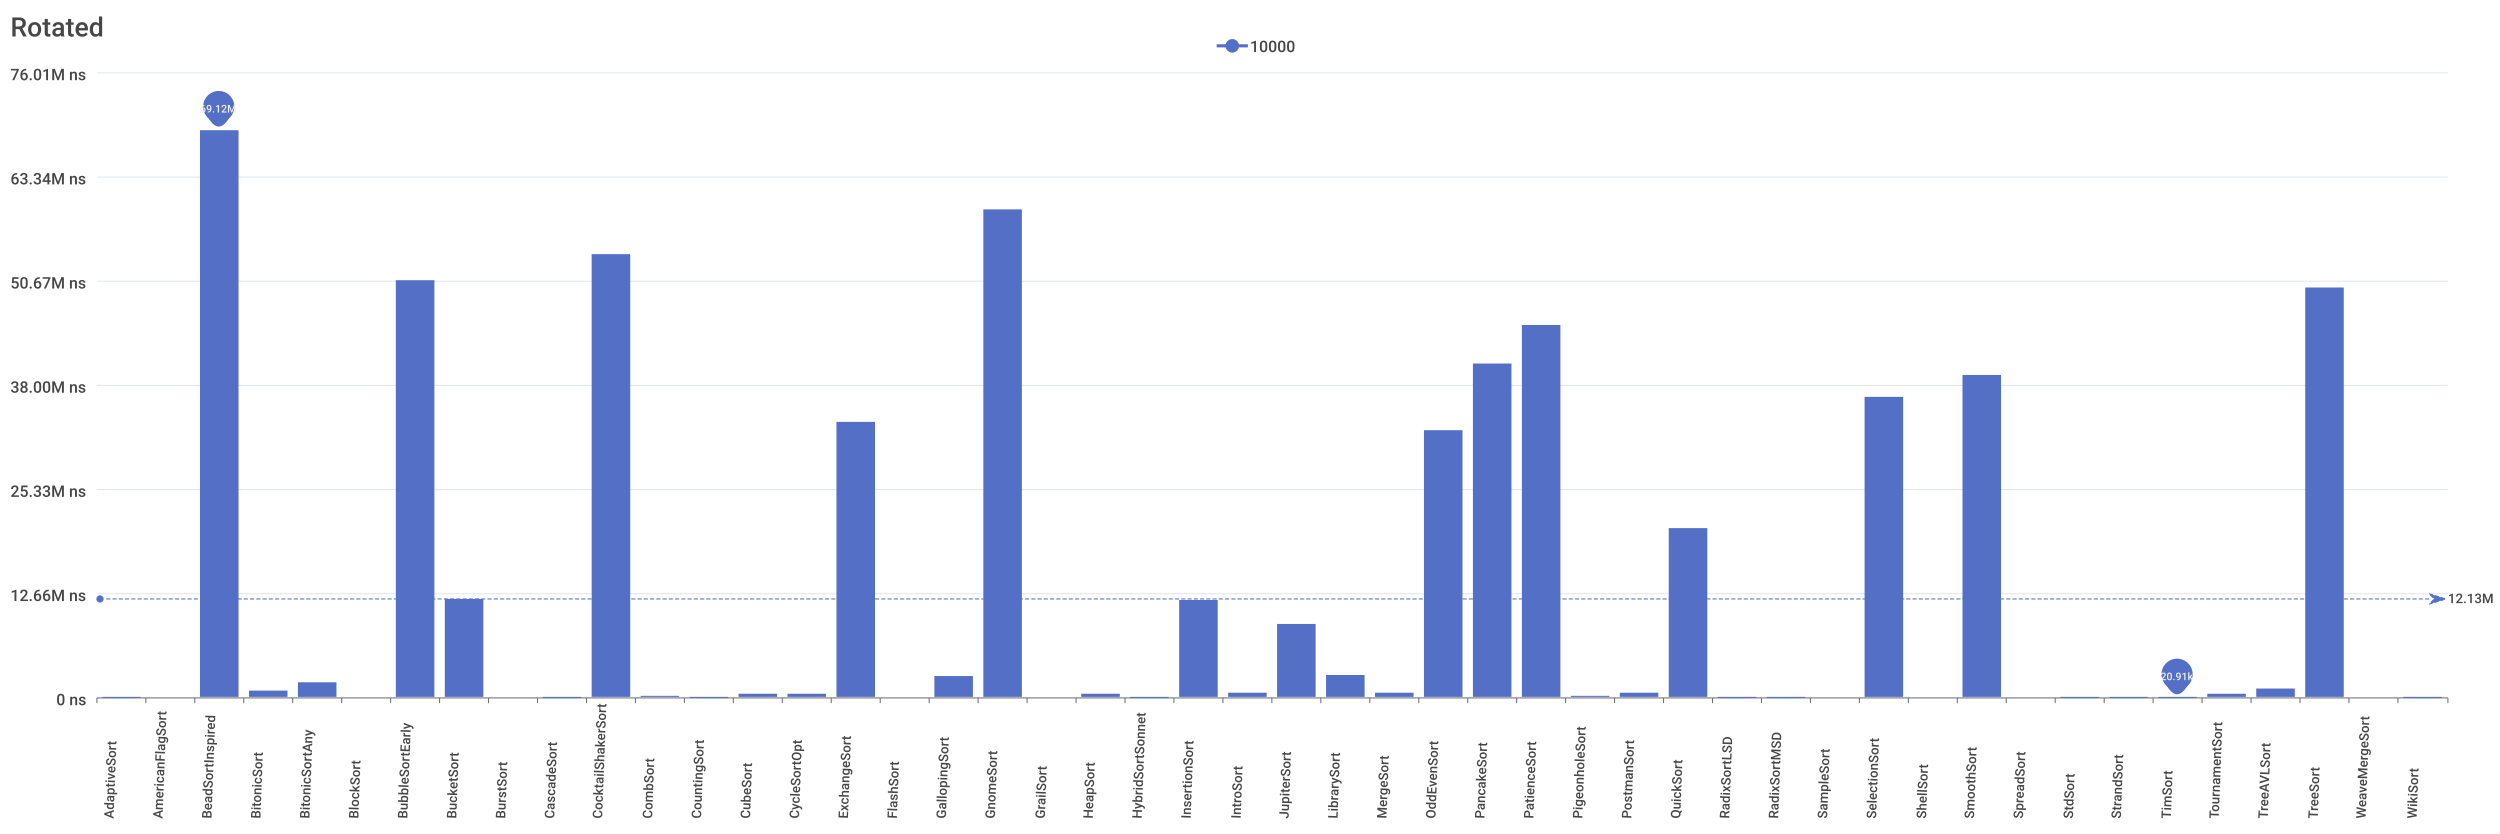
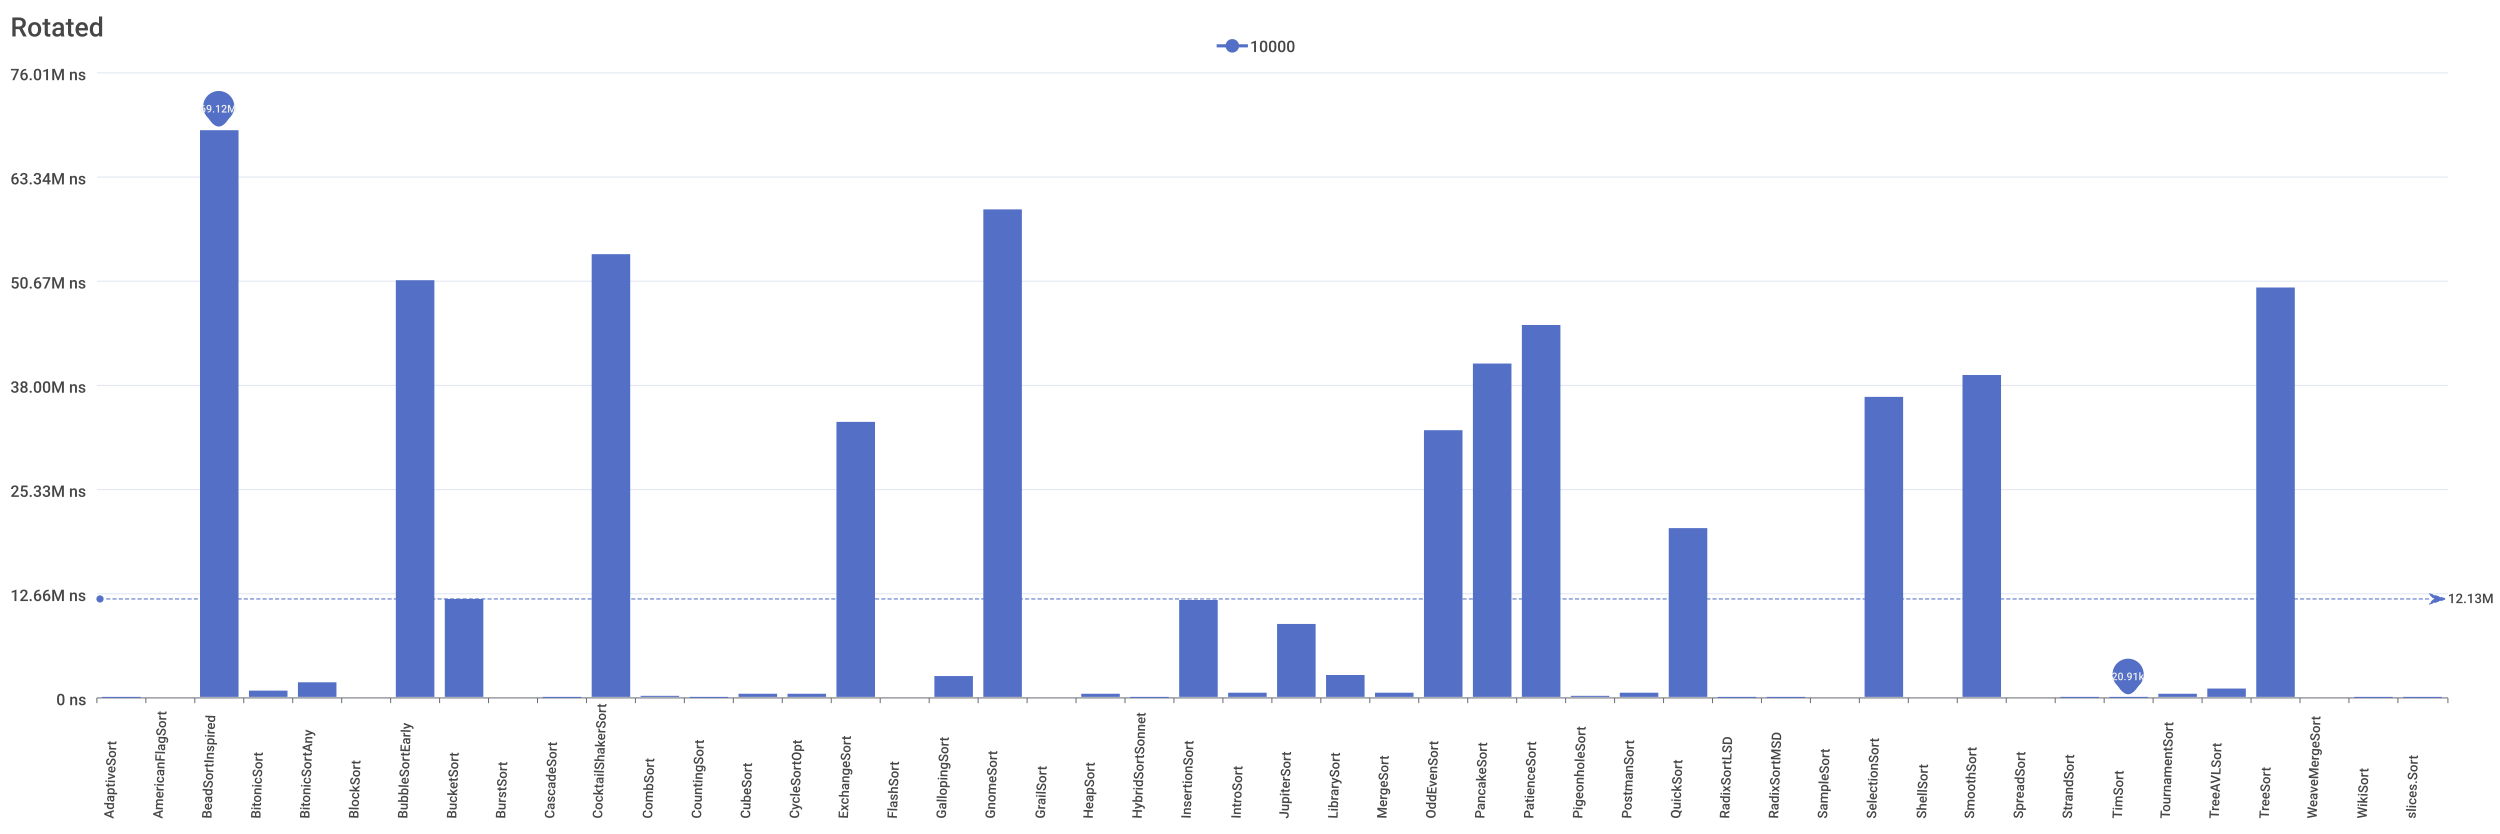
<svg xmlns="http://www.w3.org/2000/svg" width="2400" height="800">\n<path d="M 0 0 L 2400 0 L 2400 800 L 0 800 L 0 0" style="stroke-width:0;stroke:none;fill:rgba(255,255,255,1.0)" />
  <path d="M 1168 44 L 1198 44" style="stroke-width:3;stroke:rgba(84,112,198,1.0);fill:rgba(84,112,198,1.0)" />
  <circle cx="1183" cy="44" r="5" style="stroke-width:3;stroke:rgba(84,112,198,1.0);fill:rgba(84,112,198,1.0)" />
  <path d="" style="stroke-width:3;stroke:rgba(84,112,198,1.0);fill:rgba(84,112,198,1.0)" />
  <text x="1200" y="50" style="stroke-width:0;stroke:none;fill:rgba(70,70,70,1.0);font-size:15.3px;font-family:'Roboto Medium',sans-serif">10000</text>
  <text x="10" y="35" style="stroke-width:0;stroke:none;fill:rgba(70,70,70,1.0);font-size:25.6px;font-family:'Roboto Medium',sans-serif">Rotated</text>
  <text x="10" y="77" style="stroke-width:0;stroke:none;fill:rgba(70,70,70,1.0);font-size:15.3px;font-family:'Roboto Medium',sans-serif">76.01M ns</text>
  <text x="10" y="177" style="stroke-width:0;stroke:none;fill:rgba(70,70,70,1.0);font-size:15.3px;font-family:'Roboto Medium',sans-serif">63.34M ns</text>
  <text x="10" y="277" style="stroke-width:0;stroke:none;fill:rgba(70,70,70,1.0);font-size:15.3px;font-family:'Roboto Medium',sans-serif">50.67M ns</text>
  <text x="10" y="377" style="stroke-width:0;stroke:none;fill:rgba(70,70,70,1.0);font-size:15.3px;font-family:'Roboto Medium',sans-serif">38.00M ns</text>
  <text x="10" y="477" style="stroke-width:0;stroke:none;fill:rgba(70,70,70,1.0);font-size:15.3px;font-family:'Roboto Medium',sans-serif">25.33M ns</text>
  <text x="10" y="577" style="stroke-width:0;stroke:none;fill:rgba(70,70,70,1.0);font-size:15.3px;font-family:'Roboto Medium',sans-serif">12.66M ns</text>
  <text x="54" y="677" style="stroke-width:0;stroke:none;fill:rgba(70,70,70,1.0);font-size:15.3px;font-family:'Roboto Medium',sans-serif">0 ns</text>
  <path d="M 93 70 L 2350 70" style="stroke-width:1;stroke:rgba(224,230,242,1.0);fill:none" />
  <path d="M 93 170 L 2350 170" style="stroke-width:1;stroke:rgba(224,230,242,1.0);fill:none" />
  <path d="M 93 270 L 2350 270" style="stroke-width:1;stroke:rgba(224,230,242,1.0);fill:none" />
  <path d="M 93 370 L 2350 370" style="stroke-width:1;stroke:rgba(224,230,242,1.0);fill:none" />
  <path d="M 93 470 L 2350 470" style="stroke-width:1;stroke:rgba(224,230,242,1.0);fill:none" />
  <path d="M 93 570 L 2350 570" style="stroke-width:1;stroke:rgba(224,230,242,1.0);fill:none" />
  <path d="M 93 675 L 93 670" style="stroke-width:1;stroke:rgba(110,112,121,1.0);fill:none" />
  <path d="M 140 675 L 140 670" style="stroke-width:1;stroke:rgba(110,112,121,1.0);fill:none" />
  <path d="M 187 675 L 187 670" style="stroke-width:1;stroke:rgba(110,112,121,1.0);fill:none" />
  <path d="M 234 675 L 234 670" style="stroke-width:1;stroke:rgba(110,112,121,1.0);fill:none" />
  <path d="M 281 675 L 281 670" style="stroke-width:1;stroke:rgba(110,112,121,1.0);fill:none" />
  <path d="M 328 675 L 328 670" style="stroke-width:1;stroke:rgba(110,112,121,1.0);fill:none" />
  <path d="M 375 675 L 375 670" style="stroke-width:1;stroke:rgba(110,112,121,1.0);fill:none" />
  <path d="M 422 675 L 422 670" style="stroke-width:1;stroke:rgba(110,112,121,1.0);fill:none" />
  <path d="M 469 675 L 469 670" style="stroke-width:1;stroke:rgba(110,112,121,1.0);fill:none" />
  <path d="M 516 675 L 516 670" style="stroke-width:1;stroke:rgba(110,112,121,1.0);fill:none" />
  <path d="M 563 675 L 563 670" style="stroke-width:1;stroke:rgba(110,112,121,1.0);fill:none" />
  <path d="M 610 675 L 610 670" style="stroke-width:1;stroke:rgba(110,112,121,1.0);fill:none" />
  <path d="M 657 675 L 657 670" style="stroke-width:1;stroke:rgba(110,112,121,1.0);fill:none" />
  <path d="M 704 675 L 704 670" style="stroke-width:1;stroke:rgba(110,112,121,1.0);fill:none" />
  <path d="M 751 675 L 751 670" style="stroke-width:1;stroke:rgba(110,112,121,1.0);fill:none" />
  <path d="M 798 675 L 798 670" style="stroke-width:1;stroke:rgba(110,112,121,1.0);fill:none" />
  <path d="M 845 675 L 845 670" style="stroke-width:1;stroke:rgba(110,112,121,1.0);fill:none" />
  <path d="M 892 675 L 892 670" style="stroke-width:1;stroke:rgba(110,112,121,1.0);fill:none" />
  <path d="M 939 675 L 939 670" style="stroke-width:1;stroke:rgba(110,112,121,1.0);fill:none" />
  <path d="M 986 675 L 986 670" style="stroke-width:1;stroke:rgba(110,112,121,1.0);fill:none" />
  <path d="M 1033 675 L 1033 670" style="stroke-width:1;stroke:rgba(110,112,121,1.0);fill:none" />
  <path d="M 1080 675 L 1080 670" style="stroke-width:1;stroke:rgba(110,112,121,1.0);fill:none" />
  <path d="M 1127 675 L 1127 670" style="stroke-width:1;stroke:rgba(110,112,121,1.0);fill:none" />
  <path d="M 1174 675 L 1174 670" style="stroke-width:1;stroke:rgba(110,112,121,1.0);fill:none" />
  <path d="M 1221 675 L 1221 670" style="stroke-width:1;stroke:rgba(110,112,121,1.0);fill:none" />
  <path d="M 1268 675 L 1268 670" style="stroke-width:1;stroke:rgba(110,112,121,1.0);fill:none" />
  <path d="M 1315 675 L 1315 670" style="stroke-width:1;stroke:rgba(110,112,121,1.0);fill:none" />
  <path d="M 1362 675 L 1362 670" style="stroke-width:1;stroke:rgba(110,112,121,1.0);fill:none" />
  <path d="M 1409 675 L 1409 670" style="stroke-width:1;stroke:rgba(110,112,121,1.0);fill:none" />
  <path d="M 1456 675 L 1456 670" style="stroke-width:1;stroke:rgba(110,112,121,1.0);fill:none" />
  <path d="M 1503 675 L 1503 670" style="stroke-width:1;stroke:rgba(110,112,121,1.0);fill:none" />
  <path d="M 1550 675 L 1550 670" style="stroke-width:1;stroke:rgba(110,112,121,1.0);fill:none" />
  <path d="M 1597 675 L 1597 670" style="stroke-width:1;stroke:rgba(110,112,121,1.0);fill:none" />
  <path d="M 1644 675 L 1644 670" style="stroke-width:1;stroke:rgba(110,112,121,1.0);fill:none" />
  <path d="M 1691 675 L 1691 670" style="stroke-width:1;stroke:rgba(110,112,121,1.0);fill:none" />
  <path d="M 1738 675 L 1738 670" style="stroke-width:1;stroke:rgba(110,112,121,1.0);fill:none" />
  <path d="M 1785 675 L 1785 670" style="stroke-width:1;stroke:rgba(110,112,121,1.0);fill:none" />
  <path d="M 1832 675 L 1832 670" style="stroke-width:1;stroke:rgba(110,112,121,1.0);fill:none" />
  <path d="M 1879 675 L 1879 670" style="stroke-width:1;stroke:rgba(110,112,121,1.0);fill:none" />
  <path d="M 1926 675 L 1926 670" style="stroke-width:1;stroke:rgba(110,112,121,1.0);fill:none" />
  <path d="M 1973 675 L 1973 670" style="stroke-width:1;stroke:rgba(110,112,121,1.0);fill:none" />
  <path d="M 2020 675 L 2020 670" style="stroke-width:1;stroke:rgba(110,112,121,1.0);fill:none" />
  <path d="M 2067 675 L 2067 670" style="stroke-width:1;stroke:rgba(110,112,121,1.0);fill:none" />
  <path d="M 2114 675 L 2114 670" style="stroke-width:1;stroke:rgba(110,112,121,1.0);fill:none" />
  <path d="M 2161 675 L 2161 670" style="stroke-width:1;stroke:rgba(110,112,121,1.0);fill:none" />
  <path d="M 2208 675 L 2208 670" style="stroke-width:1;stroke:rgba(110,112,121,1.0);fill:none" />
  <path d="M 2255 675 L 2255 670" style="stroke-width:1;stroke:rgba(110,112,121,1.0);fill:none" />
  <path d="M 2302 675 L 2302 670" style="stroke-width:1;stroke:rgba(110,112,121,1.0);fill:none" />
  <path d="M 2350 675 L 2350 670" style="stroke-width:1;stroke:rgba(110,112,121,1.0);fill:none" />
  <path d="M 93 670 L 2350 670" style="stroke-width:1;stroke:rgba(110,112,121,1.0);fill:none" />
  <text x="109" y="786" style="stroke-width:0;stroke:none;fill:rgba(70,70,70,1.0);font-size:12.8px;font-family:'Roboto Medium',sans-serif" transform="rotate(272.15,109,786)">AdaptiveSort</text>
  <text x="156" y="786" style="stroke-width:0;stroke:none;fill:rgba(70,70,70,1.0);font-size:12.8px;font-family:'Roboto Medium',sans-serif" transform="rotate(272.15,156,786)">AmericanFlagSort</text>
  <text x="203" y="786" style="stroke-width:0;stroke:none;fill:rgba(70,70,70,1.0);font-size:12.8px;font-family:'Roboto Medium',sans-serif" transform="rotate(272.15,203,786)">BeadSortInspired</text>
  <text x="250" y="786" style="stroke-width:0;stroke:none;fill:rgba(70,70,70,1.0);font-size:12.8px;font-family:'Roboto Medium',sans-serif" transform="rotate(272.15,250,786)">BitonicSort</text>
  <text x="297" y="786" style="stroke-width:0;stroke:none;fill:rgba(70,70,70,1.0);font-size:12.8px;font-family:'Roboto Medium',sans-serif" transform="rotate(272.15,297,786)">BitonicSortAny</text>
  <text x="344" y="786" style="stroke-width:0;stroke:none;fill:rgba(70,70,70,1.0);font-size:12.8px;font-family:'Roboto Medium',sans-serif" transform="rotate(272.15,344,786)">BlockSort</text>
  <text x="391" y="786" style="stroke-width:0;stroke:none;fill:rgba(70,70,70,1.0);font-size:12.8px;font-family:'Roboto Medium',sans-serif" transform="rotate(272.15,391,786)">BubbleSortEarly</text>
  <text x="438" y="786" style="stroke-width:0;stroke:none;fill:rgba(70,70,70,1.0);font-size:12.8px;font-family:'Roboto Medium',sans-serif" transform="rotate(272.15,438,786)">BucketSort</text>
  <text x="485" y="786" style="stroke-width:0;stroke:none;fill:rgba(70,70,70,1.0);font-size:12.8px;font-family:'Roboto Medium',sans-serif" transform="rotate(272.15,485,786)">BurstSort</text>
  <text x="532" y="786" style="stroke-width:0;stroke:none;fill:rgba(70,70,70,1.0);font-size:12.8px;font-family:'Roboto Medium',sans-serif" transform="rotate(272.15,532,786)">CascadeSort</text>
  <text x="578" y="786" style="stroke-width:0;stroke:none;fill:rgba(70,70,70,1.0);font-size:12.8px;font-family:'Roboto Medium',sans-serif" transform="rotate(272.15,578,786)">CocktailShakerSort</text>
  <text x="626" y="786" style="stroke-width:0;stroke:none;fill:rgba(70,70,70,1.0);font-size:12.8px;font-family:'Roboto Medium',sans-serif" transform="rotate(272.15,626,786)">CombSort</text>
  <text x="673" y="786" style="stroke-width:0;stroke:none;fill:rgba(70,70,70,1.0);font-size:12.8px;font-family:'Roboto Medium',sans-serif" transform="rotate(272.15,673,786)">CountingSort</text>
  <text x="720" y="786" style="stroke-width:0;stroke:none;fill:rgba(70,70,70,1.0);font-size:12.8px;font-family:'Roboto Medium',sans-serif" transform="rotate(272.15,720,786)">CubeSort</text>
  <text x="767" y="786" style="stroke-width:0;stroke:none;fill:rgba(70,70,70,1.0);font-size:12.8px;font-family:'Roboto Medium',sans-serif" transform="rotate(272.15,767,786)">CycleSortOpt</text>
  <text x="814" y="786" style="stroke-width:0;stroke:none;fill:rgba(70,70,70,1.0);font-size:12.8px;font-family:'Roboto Medium',sans-serif" transform="rotate(272.15,814,786)">ExchangeSort</text>
  <text x="861" y="786" style="stroke-width:0;stroke:none;fill:rgba(70,70,70,1.0);font-size:12.8px;font-family:'Roboto Medium',sans-serif" transform="rotate(272.15,861,786)">FlashSort</text>
  <text x="908" y="786" style="stroke-width:0;stroke:none;fill:rgba(70,70,70,1.0);font-size:12.8px;font-family:'Roboto Medium',sans-serif" transform="rotate(272.15,908,786)">GallopingSort</text>
  <text x="955" y="786" style="stroke-width:0;stroke:none;fill:rgba(70,70,70,1.0);font-size:12.8px;font-family:'Roboto Medium',sans-serif" transform="rotate(272.15,955,786)">GnomeSort</text>
  <text x="1003" y="786" style="stroke-width:0;stroke:none;fill:rgba(70,70,70,1.0);font-size:12.8px;font-family:'Roboto Medium',sans-serif" transform="rotate(272.15,1003,786)">GrailSort</text>
  <text x="1049" y="786" style="stroke-width:0;stroke:none;fill:rgba(70,70,70,1.0);font-size:12.8px;font-family:'Roboto Medium',sans-serif" transform="rotate(272.15,1049,786)">HeapSort</text>
  <text x="1096" y="786" style="stroke-width:0;stroke:none;fill:rgba(70,70,70,1.0);font-size:12.8px;font-family:'Roboto Medium',sans-serif" transform="rotate(272.15,1096,786)">HybridSortSonnet</text>
  <text x="1143" y="786" style="stroke-width:0;stroke:none;fill:rgba(70,70,70,1.0);font-size:12.8px;font-family:'Roboto Medium',sans-serif" transform="rotate(272.15,1143,786)">InsertionSort</text>
  <text x="1191" y="786" style="stroke-width:0;stroke:none;fill:rgba(70,70,70,1.0);font-size:12.8px;font-family:'Roboto Medium',sans-serif" transform="rotate(272.15,1191,786)">IntroSort</text>
  <text x="1237" y="786" style="stroke-width:0;stroke:none;fill:rgba(70,70,70,1.0);font-size:12.8px;font-family:'Roboto Medium',sans-serif" transform="rotate(272.15,1237,786)">JupiterSort</text>
  <text x="1284" y="786" style="stroke-width:0;stroke:none;fill:rgba(70,70,70,1.0);font-size:12.8px;font-family:'Roboto Medium',sans-serif" transform="rotate(272.15,1284,786)">LibrarySort</text>
  <text x="1331" y="786" style="stroke-width:0;stroke:none;fill:rgba(70,70,70,1.0);font-size:12.8px;font-family:'Roboto Medium',sans-serif" transform="rotate(272.15,1331,786)">MergeSort</text>
  <text x="1378" y="786" style="stroke-width:0;stroke:none;fill:rgba(70,70,70,1.0);font-size:12.8px;font-family:'Roboto Medium',sans-serif" transform="rotate(272.15,1378,786)">OddEvenSort</text>
  <text x="1425" y="786" style="stroke-width:0;stroke:none;fill:rgba(70,70,70,1.0);font-size:12.8px;font-family:'Roboto Medium',sans-serif" transform="rotate(272.15,1425,786)">PancakeSort</text>
  <text x="1472" y="786" style="stroke-width:0;stroke:none;fill:rgba(70,70,70,1.0);font-size:12.8px;font-family:'Roboto Medium',sans-serif" transform="rotate(272.15,1472,786)">PatienceSort</text>
  <text x="1519" y="786" style="stroke-width:0;stroke:none;fill:rgba(70,70,70,1.0);font-size:12.8px;font-family:'Roboto Medium',sans-serif" transform="rotate(272.15,1519,786)">PigeonholeSort</text>
  <text x="1566" y="786" style="stroke-width:0;stroke:none;fill:rgba(70,70,70,1.0);font-size:12.8px;font-family:'Roboto Medium',sans-serif" transform="rotate(272.15,1566,786)">PostmanSort</text>
  <text x="1613" y="786" style="stroke-width:0;stroke:none;fill:rgba(70,70,70,1.0);font-size:12.8px;font-family:'Roboto Medium',sans-serif" transform="rotate(272.15,1613,786)">QuickSort</text>
  <text x="1660" y="786" style="stroke-width:0;stroke:none;fill:rgba(70,70,70,1.0);font-size:12.8px;font-family:'Roboto Medium',sans-serif" transform="rotate(272.15,1660,786)">RadixSortLSD</text>
  <text x="1707" y="786" style="stroke-width:0;stroke:none;fill:rgba(70,70,70,1.0);font-size:12.8px;font-family:'Roboto Medium',sans-serif" transform="rotate(272.15,1707,786)">RadixSortMSD</text>
  <text x="1754" y="786" style="stroke-width:0;stroke:none;fill:rgba(70,70,70,1.0);font-size:12.8px;font-family:'Roboto Medium',sans-serif" transform="rotate(272.15,1754,786)">SampleSort</text>
  <text x="1801" y="786" style="stroke-width:0;stroke:none;fill:rgba(70,70,70,1.0);font-size:12.8px;font-family:'Roboto Medium',sans-serif" transform="rotate(272.15,1801,786)">SelectionSort</text>
  <text x="1849" y="786" style="stroke-width:0;stroke:none;fill:rgba(70,70,70,1.0);font-size:12.8px;font-family:'Roboto Medium',sans-serif" transform="rotate(272.15,1849,786)">ShellSort</text>
  <text x="1895" y="786" style="stroke-width:0;stroke:none;fill:rgba(70,70,70,1.0);font-size:12.8px;font-family:'Roboto Medium',sans-serif" transform="rotate(272.15,1895,786)">SmoothSort</text>
  <text x="1942" y="786" style="stroke-width:0;stroke:none;fill:rgba(70,70,70,1.0);font-size:12.8px;font-family:'Roboto Medium',sans-serif" transform="rotate(272.15,1942,786)">SpreadSort</text>
-   <text x="1990" y="786" style="stroke-width:0;stroke:none;fill:rgba(70,70,70,1.0);font-size:12.8px;font-family:'Roboto Medium',sans-serif" transform="rotate(272.15,1990,786)">StdSort</text>
-   <text x="2036" y="786" style="stroke-width:0;stroke:none;fill:rgba(70,70,70,1.0);font-size:12.8px;font-family:'Roboto Medium',sans-serif" transform="rotate(272.15,2036,786)">StrandSort</text>
-   <text x="2084" y="786" style="stroke-width:0;stroke:none;fill:rgba(70,70,70,1.0);font-size:12.8px;font-family:'Roboto Medium',sans-serif" transform="rotate(272.15,2084,786)">TimSort</text>
-   <text x="2130" y="786" style="stroke-width:0;stroke:none;fill:rgba(70,70,70,1.0);font-size:12.8px;font-family:'Roboto Medium',sans-serif" transform="rotate(272.15,2130,786)">TournamentSort</text>
-   <text x="2177" y="786" style="stroke-width:0;stroke:none;fill:rgba(70,70,70,1.0);font-size:12.8px;font-family:'Roboto Medium',sans-serif" transform="rotate(272.15,2177,786)">TreeAVLSort</text>
-   <text x="2225" y="786" style="stroke-width:0;stroke:none;fill:rgba(70,70,70,1.0);font-size:12.8px;font-family:'Roboto Medium',sans-serif" transform="rotate(272.15,2225,786)">TreeSort</text>
-   <text x="2271" y="786" style="stroke-width:0;stroke:none;fill:rgba(70,70,70,1.0);font-size:12.8px;font-family:'Roboto Medium',sans-serif" transform="rotate(272.15,2271,786)">WeaveMergeSort</text>
-   <text x="2320" y="786" style="stroke-width:0;stroke:none;fill:rgba(70,70,70,1.0);font-size:12.8px;font-family:'Roboto Medium',sans-serif" transform="rotate(272.15,2320,786)">WikiSort</text>
+   <text x="1989" y="786" style="stroke-width:0;stroke:none;fill:rgba(70,70,70,1.0);font-size:12.8px;font-family:'Roboto Medium',sans-serif" transform="rotate(272.15,1989,786)">StrandSort</text>
+   <text x="2037" y="786" style="stroke-width:0;stroke:none;fill:rgba(70,70,70,1.0);font-size:12.8px;font-family:'Roboto Medium',sans-serif" transform="rotate(272.15,2037,786)">TimSort</text>
+   <text x="2083" y="786" style="stroke-width:0;stroke:none;fill:rgba(70,70,70,1.0);font-size:12.8px;font-family:'Roboto Medium',sans-serif" transform="rotate(272.15,2083,786)">TournamentSort</text>
+   <text x="2130" y="786" style="stroke-width:0;stroke:none;fill:rgba(70,70,70,1.0);font-size:12.8px;font-family:'Roboto Medium',sans-serif" transform="rotate(272.15,2130,786)">TreeAVLSort</text>
+   <text x="2178" y="786" style="stroke-width:0;stroke:none;fill:rgba(70,70,70,1.0);font-size:12.8px;font-family:'Roboto Medium',sans-serif" transform="rotate(272.15,2178,786)">TreeSort</text>
+   <text x="2224" y="786" style="stroke-width:0;stroke:none;fill:rgba(70,70,70,1.0);font-size:12.8px;font-family:'Roboto Medium',sans-serif" transform="rotate(272.15,2224,786)">WeaveMergeSort</text>
+   <text x="2272" y="786" style="stroke-width:0;stroke:none;fill:rgba(70,70,70,1.0);font-size:12.8px;font-family:'Roboto Medium',sans-serif" transform="rotate(272.15,2272,786)">WikiSort</text>
+   <text x="2319" y="786" style="stroke-width:0;stroke:none;fill:rgba(70,70,70,1.0);font-size:12.8px;font-family:'Roboto Medium',sans-serif" transform="rotate(272.15,2319,786)">slices.Sort</text>
  <path d="M 98 670 L 135 670 L 135 669 L 98 669 L 98 670" style="stroke-width:0;stroke:none;fill:rgba(84,112,198,1.0)" />
  <path d="M 145 669 L 182 669 L 182 669 L 145 669 L 145 669" style="stroke-width:0;stroke:none;fill:rgba(84,112,198,1.0)" />
  <path d="M 192 125 L 229 125 L 229 669 L 192 669 L 192 125" style="stroke-width:0;stroke:none;fill:rgba(84,112,198,1.0)" />
  <path d="M 239 663 L 276 663 L 276 669 L 239 669 L 239 663" style="stroke-width:0;stroke:none;fill:rgba(84,112,198,1.0)" />
  <path d="M 286 655 L 323 655 L 323 669 L 286 669 L 286 655" style="stroke-width:0;stroke:none;fill:rgba(84,112,198,1.0)" />
  <path d="M 333 669 L 370 669 L 370 669 L 333 669 L 333 669" style="stroke-width:0;stroke:none;fill:rgba(84,112,198,1.0)" />
  <path d="M 380 269 L 417 269 L 417 669 L 380 669 L 380 269" style="stroke-width:0;stroke:none;fill:rgba(84,112,198,1.0)" />
  <path d="M 427 575 L 464 575 L 464 669 L 427 669 L 427 575" style="stroke-width:0;stroke:none;fill:rgba(84,112,198,1.0)" />
  <path d="M 474 669 L 511 669 L 511 669 L 474 669 L 474 669" style="stroke-width:0;stroke:none;fill:rgba(84,112,198,1.0)" />
  <path d="M 521 670 L 558 670 L 558 669 L 521 669 L 521 670" style="stroke-width:0;stroke:none;fill:rgba(84,112,198,1.0)" />
  <path d="M 568 244 L 605 244 L 605 669 L 568 669 L 568 244" style="stroke-width:0;stroke:none;fill:rgba(84,112,198,1.0)" />
  <path d="M 615 668 L 652 668 L 652 669 L 615 669 L 615 668" style="stroke-width:0;stroke:none;fill:rgba(84,112,198,1.0)" />
  <path d="M 662 670 L 699 670 L 699 669 L 662 669 L 662 670" style="stroke-width:0;stroke:none;fill:rgba(84,112,198,1.0)" />
  <path d="M 709 666 L 746 666 L 746 669 L 709 669 L 709 666" style="stroke-width:0;stroke:none;fill:rgba(84,112,198,1.0)" />
  <path d="M 756 666 L 793 666 L 793 669 L 756 669 L 756 666" style="stroke-width:0;stroke:none;fill:rgba(84,112,198,1.0)" />
  <path d="M 803 405 L 840 405 L 840 669 L 803 669 L 803 405" style="stroke-width:0;stroke:none;fill:rgba(84,112,198,1.0)" />
  <path d="M 850 669 L 887 669 L 887 669 L 850 669 L 850 669" style="stroke-width:0;stroke:none;fill:rgba(84,112,198,1.0)" />
  <path d="M 897 649 L 934 649 L 934 669 L 897 669 L 897 649" style="stroke-width:0;stroke:none;fill:rgba(84,112,198,1.0)" />
  <path d="M 944 201 L 981 201 L 981 669 L 944 669 L 944 201" style="stroke-width:0;stroke:none;fill:rgba(84,112,198,1.0)" />
  <path d="M 991 669 L 1028 669 L 1028 669 L 991 669 L 991 669" style="stroke-width:0;stroke:none;fill:rgba(84,112,198,1.0)" />
  <path d="M 1038 666 L 1075 666 L 1075 669 L 1038 669 L 1038 666" style="stroke-width:0;stroke:none;fill:rgba(84,112,198,1.0)" />
  <path d="M 1085 670 L 1122 670 L 1122 669 L 1085 669 L 1085 670" style="stroke-width:0;stroke:none;fill:rgba(84,112,198,1.0)" />
  <path d="M 1132 576 L 1169 576 L 1169 669 L 1132 669 L 1132 576" style="stroke-width:0;stroke:none;fill:rgba(84,112,198,1.0)" />
  <path d="M 1179 665 L 1216 665 L 1216 669 L 1179 669 L 1179 665" style="stroke-width:0;stroke:none;fill:rgba(84,112,198,1.0)" />
  <path d="M 1226 599 L 1263 599 L 1263 669 L 1226 669 L 1226 599" style="stroke-width:0;stroke:none;fill:rgba(84,112,198,1.0)" />
  <path d="M 1273 648 L 1310 648 L 1310 669 L 1273 669 L 1273 648" style="stroke-width:0;stroke:none;fill:rgba(84,112,198,1.0)" />
  <path d="M 1320 665 L 1357 665 L 1357 669 L 1320 669 L 1320 665" style="stroke-width:0;stroke:none;fill:rgba(84,112,198,1.0)" />
  <path d="M 1367 413 L 1404 413 L 1404 669 L 1367 669 L 1367 413" style="stroke-width:0;stroke:none;fill:rgba(84,112,198,1.0)" />
  <path d="M 1414 349 L 1451 349 L 1451 669 L 1414 669 L 1414 349" style="stroke-width:0;stroke:none;fill:rgba(84,112,198,1.0)" />
  <path d="M 1461 312 L 1498 312 L 1498 669 L 1461 669 L 1461 312" style="stroke-width:0;stroke:none;fill:rgba(84,112,198,1.0)" />
  <path d="M 1508 668 L 1545 668 L 1545 669 L 1508 669 L 1508 668" style="stroke-width:0;stroke:none;fill:rgba(84,112,198,1.0)" />
  <path d="M 1555 665 L 1592 665 L 1592 669 L 1555 669 L 1555 665" style="stroke-width:0;stroke:none;fill:rgba(84,112,198,1.0)" />
  <path d="M 1602 507 L 1639 507 L 1639 669 L 1602 669 L 1602 507" style="stroke-width:0;stroke:none;fill:rgba(84,112,198,1.0)" />
  <path d="M 1649 670 L 1686 670 L 1686 669 L 1649 669 L 1649 670" style="stroke-width:0;stroke:none;fill:rgba(84,112,198,1.0)" />
  <path d="M 1696 670 L 1733 670 L 1733 669 L 1696 669 L 1696 670" style="stroke-width:0;stroke:none;fill:rgba(84,112,198,1.0)" />
  <path d="M 1743 669 L 1780 669 L 1780 669 L 1743 669 L 1743 669" style="stroke-width:0;stroke:none;fill:rgba(84,112,198,1.0)" />
  <path d="M 1790 381 L 1827 381 L 1827 669 L 1790 669 L 1790 381" style="stroke-width:0;stroke:none;fill:rgba(84,112,198,1.0)" />
  <path d="M 1837 669 L 1874 669 L 1874 669 L 1837 669 L 1837 669" style="stroke-width:0;stroke:none;fill:rgba(84,112,198,1.0)" />
  <path d="M 1884 360 L 1921 360 L 1921 669 L 1884 669 L 1884 360" style="stroke-width:0;stroke:none;fill:rgba(84,112,198,1.0)" />
  <path d="M 1931 669 L 1968 669 L 1968 669 L 1931 669 L 1931 669" style="stroke-width:0;stroke:none;fill:rgba(84,112,198,1.0)" />
  <path d="M 1978 670 L 2015 670 L 2015 669 L 1978 669 L 1978 670" style="stroke-width:0;stroke:none;fill:rgba(84,112,198,1.0)" />
  <path d="M 2025 670 L 2062 670 L 2062 669 L 2025 669 L 2025 670" style="stroke-width:0;stroke:none;fill:rgba(84,112,198,1.0)" />
-   <path d="M 2072 670 L 2109 670 L 2109 669 L 2072 669 L 2072 670" style="stroke-width:0;stroke:none;fill:rgba(84,112,198,1.0)" />
-   <path d="M 2119 666 L 2156 666 L 2156 669 L 2119 669 L 2119 666" style="stroke-width:0;stroke:none;fill:rgba(84,112,198,1.0)" />
-   <path d="M 2166 661 L 2203 661 L 2203 669 L 2166 669 L 2166 661" style="stroke-width:0;stroke:none;fill:rgba(84,112,198,1.0)" />
-   <path d="M 2213 276 L 2250 276 L 2250 669 L 2213 669 L 2213 276" style="stroke-width:0;stroke:none;fill:rgba(84,112,198,1.0)" />
-   <path d="M 2260 669 L 2297 669 L 2297 669 L 2260 669 L 2260 669" style="stroke-width:0;stroke:none;fill:rgba(84,112,198,1.0)" />
+   <path d="M 2072 666 L 2109 666 L 2109 669 L 2072 669 L 2072 666" style="stroke-width:0;stroke:none;fill:rgba(84,112,198,1.0)" />
+   <path d="M 2119 661 L 2156 661 L 2156 669 L 2119 669 L 2119 661" style="stroke-width:0;stroke:none;fill:rgba(84,112,198,1.0)" />
+   <path d="M 2166 276 L 2203 276 L 2203 669 L 2166 669 L 2166 276" style="stroke-width:0;stroke:none;fill:rgba(84,112,198,1.0)" />
+   <path d="M 2213 669 L 2250 669 L 2250 669 L 2213 669 L 2213 669" style="stroke-width:0;stroke:none;fill:rgba(84,112,198,1.0)" />
+   <path d="M 2260 670 L 2297 670 L 2297 669 L 2260 669 L 2260 670" style="stroke-width:0;stroke:none;fill:rgba(84,112,198,1.0)" />
  <path d="M 2307 670 L 2344 670 L 2344 669 L 2307 669 L 2307 670" style="stroke-width:0;stroke:none;fill:rgba(84,112,198,1.0)" />
  <path d="M 207 117 A 15 15 330.00 1 1 213 117 L 210 103 Z" style="stroke-width:0;stroke:none;fill:rgba(84,112,198,1.0)" />
  <path d="M 195 103 Q210,140 225,103 Z" style="stroke-width:0;stroke:none;fill:rgba(84,112,198,1.0)" />
  <text x="192" y="108" style="stroke-width:0;stroke:none;fill:rgba(238,238,238,1.0);font-size:10.2px;font-family:'Roboto Medium',sans-serif">69.12M</text>
-   <path d="M 2087 662 A 15 15 330.00 1 1 2093 662 L 2090 648 Z" style="stroke-width:0;stroke:none;fill:rgba(84,112,198,1.0)" />
-   <path d="M 2075 648 Q2090,685 2105,648 Z" style="stroke-width:0;stroke:none;fill:rgba(84,112,198,1.0)" />
-   <text x="2074" y="653" style="stroke-width:0;stroke:none;fill:rgba(238,238,238,1.0);font-size:10.2px;font-family:'Roboto Medium',sans-serif">20.91k</text>
+   <path d="M 2040 662 A 15 15 330.00 1 1 2046 662 L 2043 648 Z" style="stroke-width:0;stroke:none;fill:rgba(84,112,198,1.0)" />
+   <path d="M 2028 648 Q2043,685 2058,648 Z" style="stroke-width:0;stroke:none;fill:rgba(84,112,198,1.0)" />
+   <text x="2027" y="653" style="stroke-width:0;stroke:none;fill:rgba(238,238,238,1.0);font-size:10.2px;font-family:'Roboto Medium',sans-serif">20.91k</text>
  <circle cx="96" cy="575" r="3" style="stroke-width:1;stroke:rgba(84,112,198,1.0);fill:rgba(84,112,198,1.0)" />
  <path stroke-dasharray="4.0, 2.0" d="" style="stroke-width:1;stroke:rgba(84,112,198,1.0);fill:rgba(84,112,198,1.0)" />
  <path stroke-dasharray="4.0, 2.0" d="M 102 575 L 2332 575" style="stroke-width:1;stroke:rgba(84,112,198,1.0);fill:rgba(84,112,198,1.0)" />
  <path stroke-dasharray="4.0, 2.0" d="M 2332 570 L 2348 575 L 2332 580 L 2337 575 L 2332 570" style="stroke-width:1;stroke:rgba(84,112,198,1.0);fill:rgba(84,112,198,1.0)" />
  <text x="2350" y="579" style="stroke-width:0;stroke:none;fill:rgba(70,70,70,1.0);font-size:12.8px;font-family:'Roboto Medium',sans-serif">12.13M</text>
</svg>
